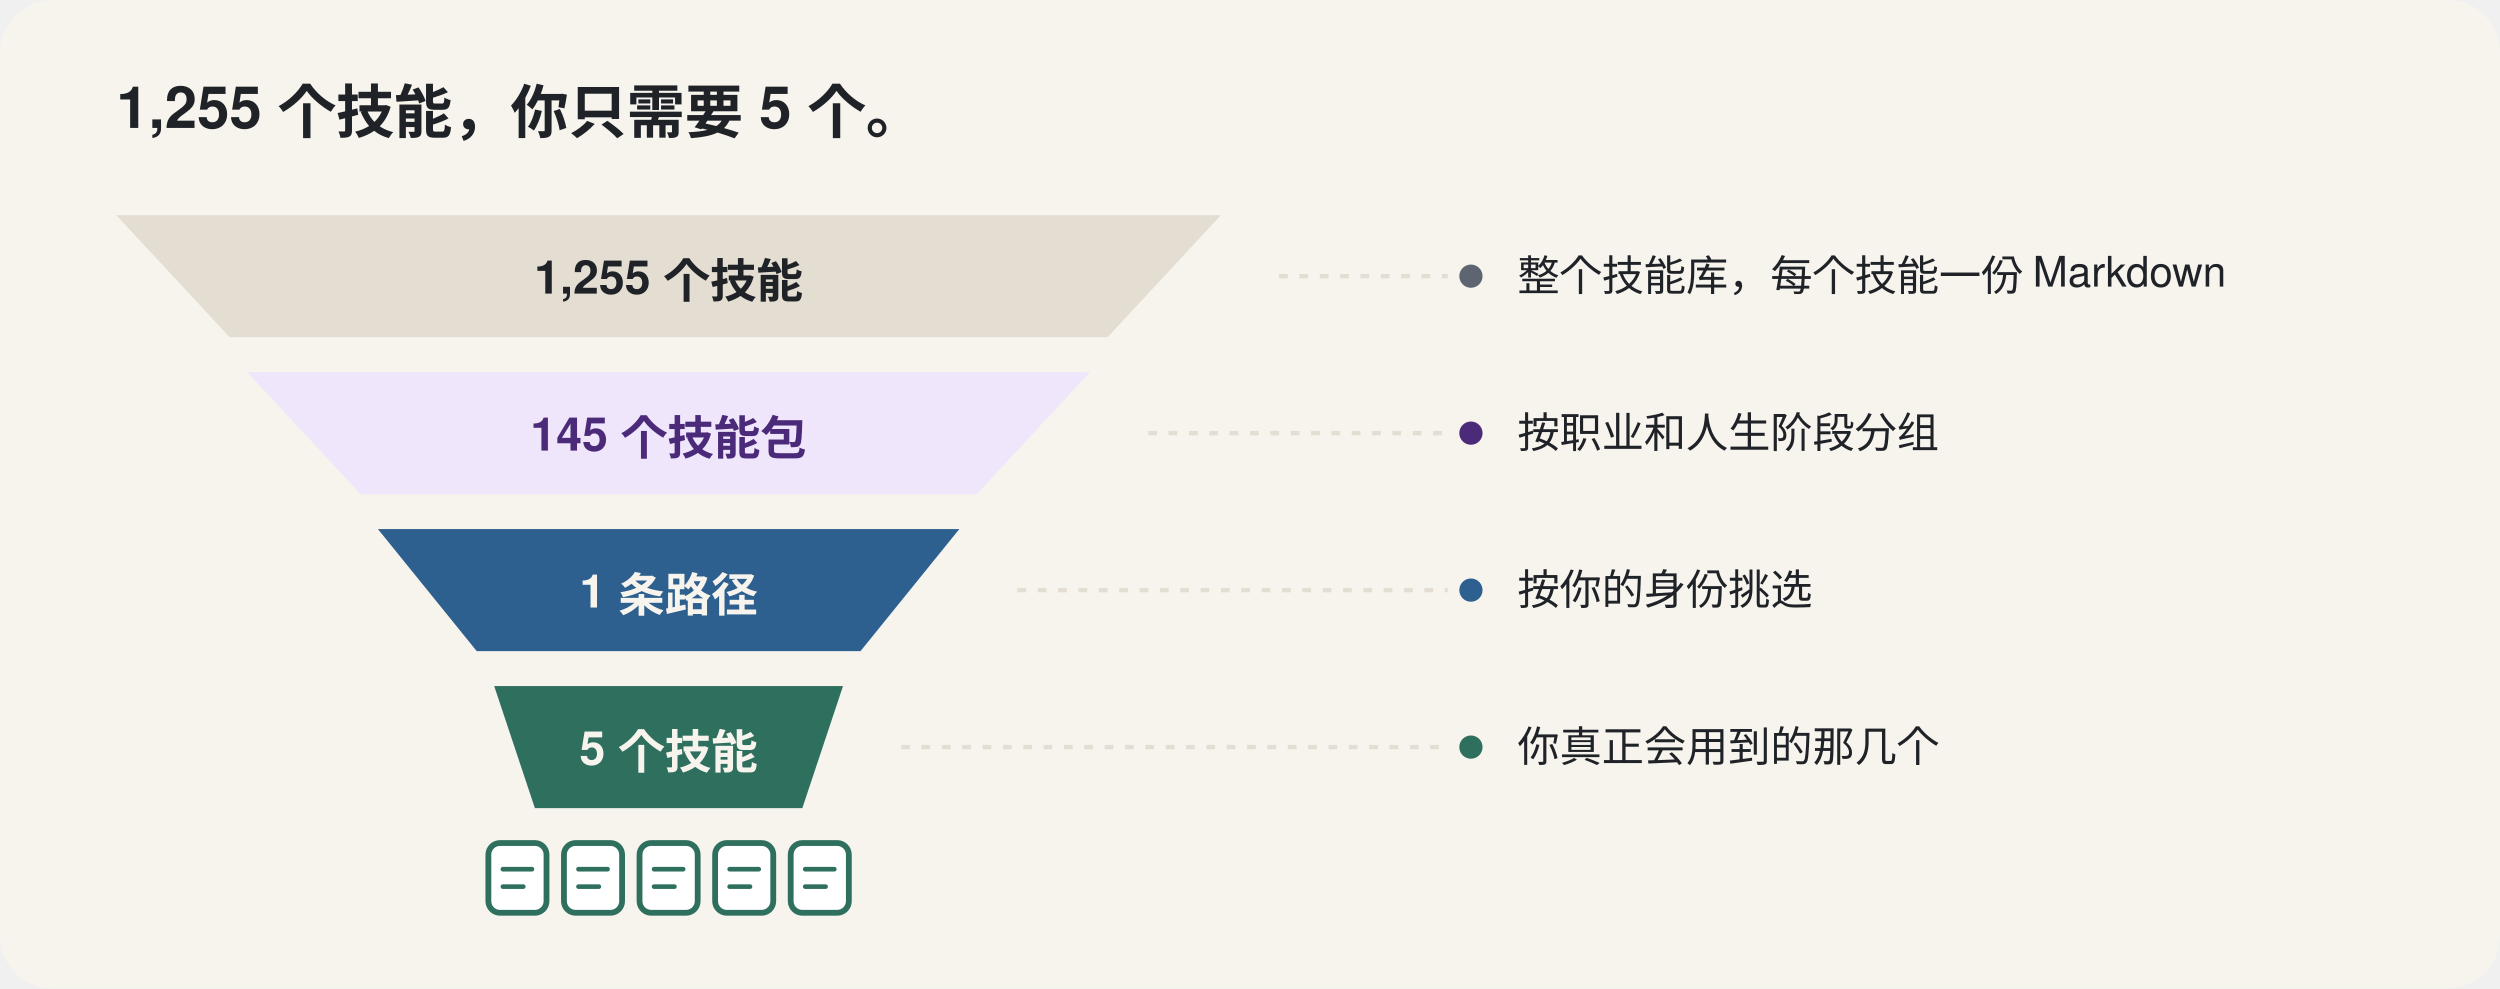
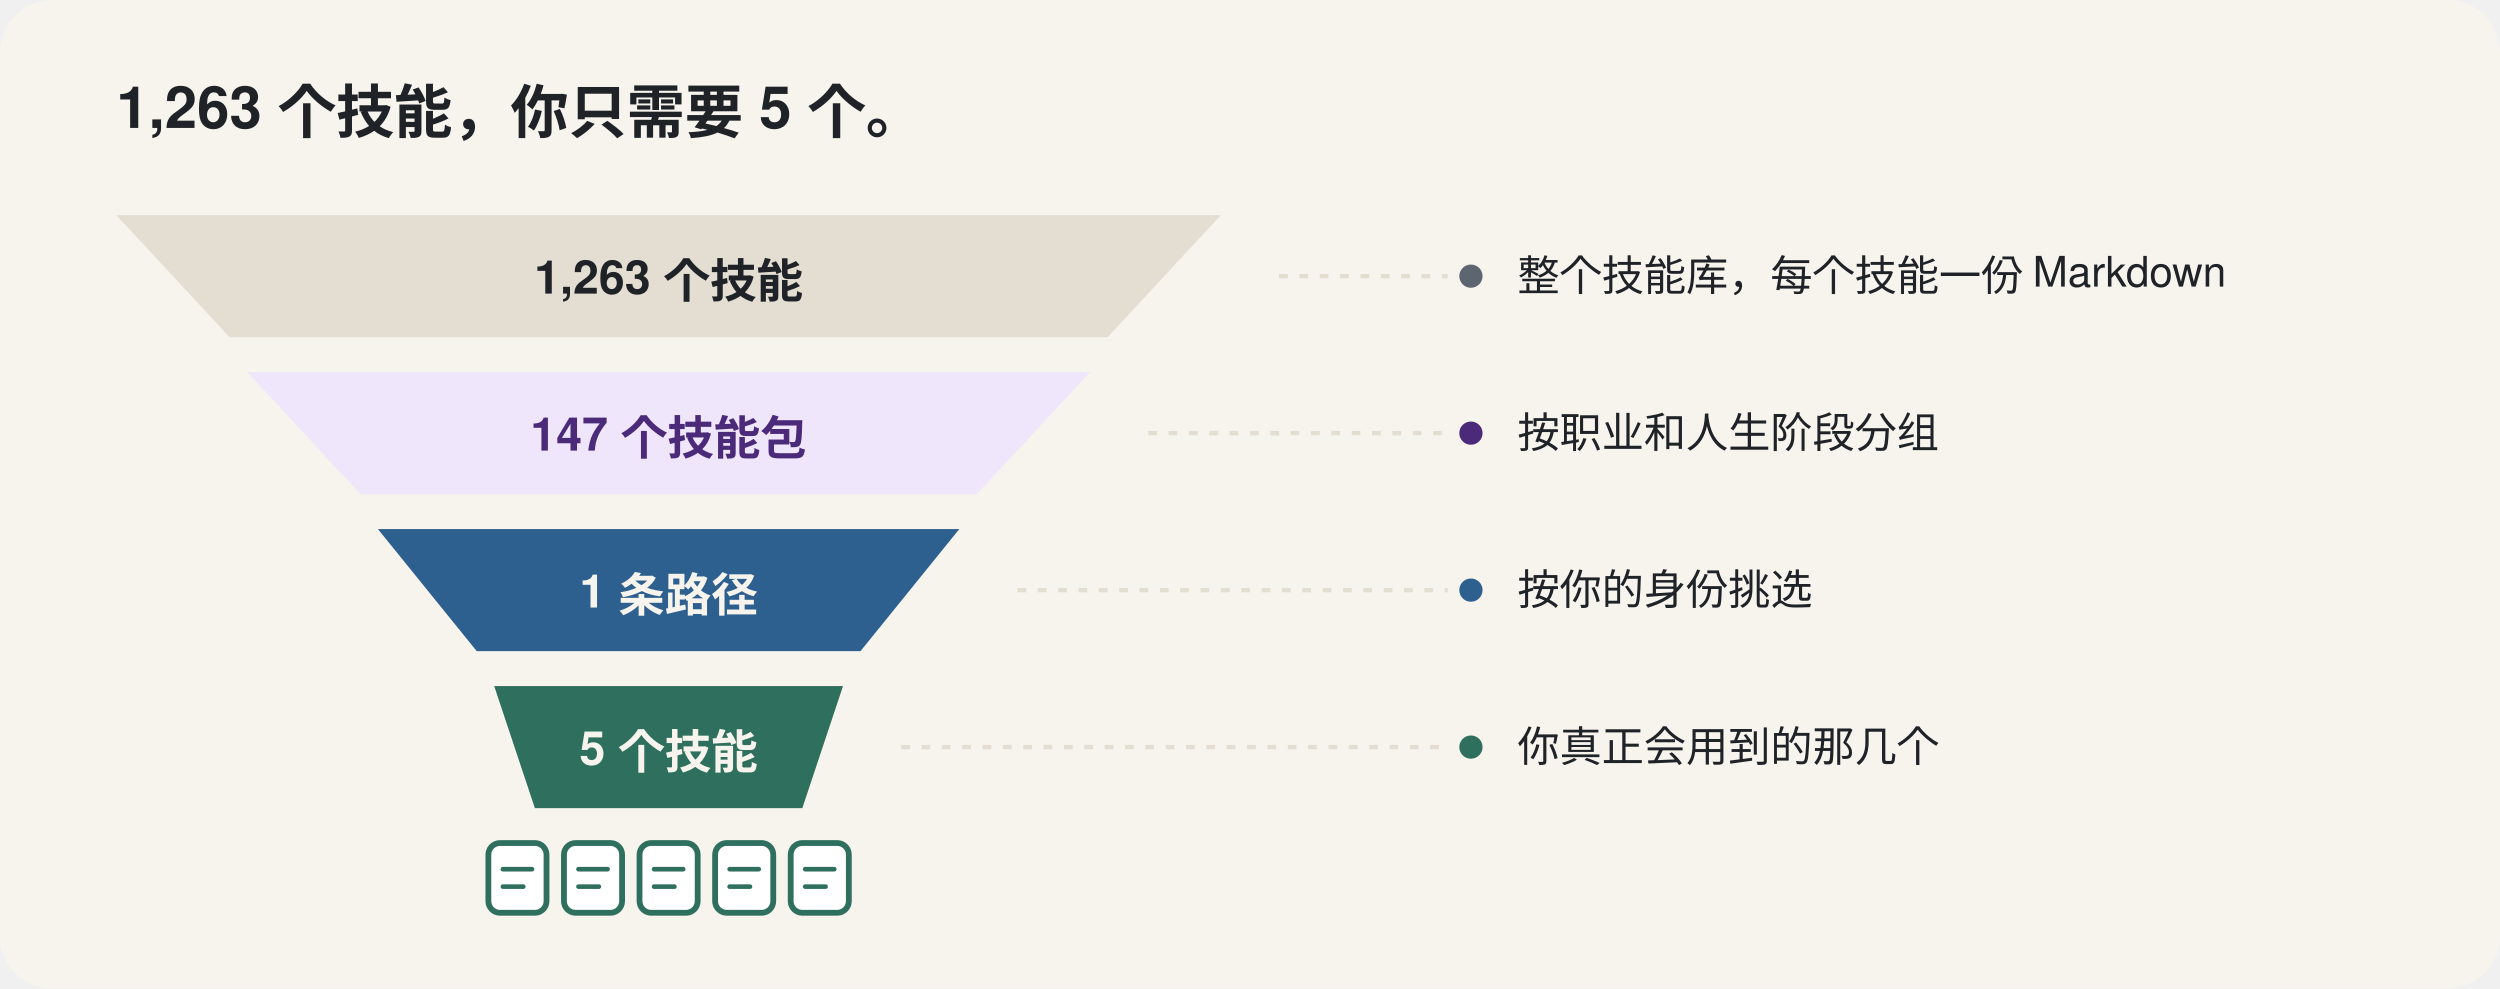
- <svg xmlns="http://www.w3.org/2000/svg" width="860" height="340" viewBox="0 0 860 340" role="img" aria-label="漏斗图：库里有 1,255 个技能、145 个技能包，选出适合你的一条路径，最后是你真正会用的 5 个技能。">
+ <svg xmlns="http://www.w3.org/2000/svg" width="860" height="340" viewBox="0 0 860 340" role="img" aria-label="漏斗图：库里有 1,263 个技能、147 个技能包，选出适合你的一条路径，最后是你真正会用的 5 个技能。">
  <style>
    text{font-family:-apple-system, BlinkMacSystemFont, 'Segoe UI', 'PingFang SC', 'Microsoft YaHei', Helvetica, Arial, sans-serif}
    .ttl{font-size:20px;font-weight:700;fill:#1f2328}
    .big{font-size:16px;font-weight:700}
    .small{font-size:14.5px;fill:#1f2328}
    @keyframes rin{0%{opacity:0;transform:translateY(8px)}6%,100%{opacity:1;transform:none}}
    .r0{animation:rin 8s 0.00s infinite both}.r1{animation:rin 8s 0.50s infinite both}.r2{animation:rin 8s 1.00s infinite both}.r3{animation:rin 8s 1.50s infinite both}@keyframes drop0{0%{transform:translate(0,0);opacity:0}8%{opacity:1}70%{transform:translate(108px,208px);opacity:1}82%,100%{transform:translate(108px,208px);opacity:0}}.d0{animation:drop0 3.6s 0.00s ease-in infinite}@keyframes drop1{0%{transform:translate(0,0);opacity:0}8%{opacity:1}70%{transform:translate(54px,208px);opacity:1}82%,100%{transform:translate(54px,208px);opacity:0}}.d1{animation:drop1 3.6s 0.45s ease-in infinite}@keyframes drop2{0%{transform:translate(0,0);opacity:0}8%{opacity:1}70%{transform:translate(0px,208px);opacity:1}82%,100%{transform:translate(0px,208px);opacity:0}}.d2{animation:drop2 3.6s 0.90s ease-in infinite}@keyframes drop3{0%{transform:translate(0,0);opacity:0}8%{opacity:1}70%{transform:translate(-54px,208px);opacity:1}82%,100%{transform:translate(-54px,208px);opacity:0}}.d3{animation:drop3 3.6s 1.35s ease-in infinite}@keyframes drop4{0%{transform:translate(0,0);opacity:0}8%{opacity:1}70%{transform:translate(-108px,208px);opacity:1}82%,100%{transform:translate(-108px,208px);opacity:0}}.d4{animation:drop4 3.6s 1.80s ease-in infinite}@keyframes drop5{0%{transform:translate(0,0);opacity:0}8%{opacity:1}70%{transform:translate(81px,208px);opacity:1}82%,100%{transform:translate(81px,208px);opacity:0}}.d5{animation:drop5 3.6s 2.25s ease-in infinite}@keyframes drop6{0%{transform:translate(0,0);opacity:0}8%{opacity:1}70%{transform:translate(-27px,208px);opacity:1}82%,100%{transform:translate(-27px,208px);opacity:0}}.d6{animation:drop6 3.6s 2.70s ease-in infinite}@keyframes drop7{0%{transform:translate(0,0);opacity:0}8%{opacity:1}70%{transform:translate(-81px,208px);opacity:1}82%,100%{transform:translate(-81px,208px);opacity:0}}.d7{animation:drop7 3.6s 3.15s ease-in infinite}
    .dot{opacity:0}
    @keyframes pop{0%,40%{opacity:0;transform:translateY(-6px)}55%,100%{opacity:1;transform:none}}
    .f{animation:pop 8s infinite both}
    @media (prefers-reduced-motion: reduce){.r0,.r1,.r2,.r3,.f{animation:none!important;opacity:1!important}.dot{animation:none!important;opacity:0!important}}
  </style>
  <rect width="860" height="340" rx="18" fill="#f7f4ee" />
-   <text x="40" y="44" class="ttl">1,255 个技能，你只需要 5 个。</text>
+   <text x="40" y="44" class="ttl">1,263 个技能，你只需要 5 个。</text>
  <g class="r0">
    <path d="M40 74H420L381 116H79Z" fill="#e3ddd2" />
-     <text x="230" y="101" text-anchor="middle" class="big" fill="#1f2328">1,255 个技能</text>
+     <text x="230" y="101" text-anchor="middle" class="big" fill="#1f2328">1,263 个技能</text>
    <path d="M440 95H498" stroke="#e3ddd2" stroke-width="1.5" stroke-dasharray="3 4" />
    <circle cx="506" cy="95" r="4" fill="#5d6670" />
    <text x="522" y="100" class="small">整个技能库，每个技能一份 Markdown</text>
  </g>
  <g class="r1">
    <path d="M85 128H375L336 170H124Z" fill="#efe6fb" />
-     <text x="230" y="155" text-anchor="middle" class="big" fill="#4b2a7a">145 个技能包</text>
+     <text x="230" y="155" text-anchor="middle" class="big" fill="#4b2a7a">147 个技能包</text>
    <path d="M395 149H498" stroke="#e3ddd2" stroke-width="1.5" stroke-dasharray="3 4" />
    <circle cx="506" cy="149" r="4" fill="#4b2a7a" />
    <text x="522" y="154" class="small">按职业和人生阶段分组</text>
  </g>
  <g class="r2">
    <path d="M130 182H330L296 224H164Z" fill="#2d5f8f" />
    <text x="230" y="209" text-anchor="middle" class="big" fill="#f7f4ee">1 条路径</text>
    <path d="M350 203H498" stroke="#e3ddd2" stroke-width="1.5" stroke-dasharray="3 4" />
    <circle cx="506" cy="203" r="4" fill="#2d5f8f" />
    <text x="522" y="208" class="small">按你的身份挑选</text>
  </g>
  <g class="r3">
    <path d="M170 236H290L276 278H184Z" fill="#2f6f5e" />
    <text x="230" y="263" text-anchor="middle" class="big" fill="#f7f4ee">5 个技能</text>
    <path d="M310 257H498" stroke="#e3ddd2" stroke-width="1.5" stroke-dasharray="3 4" />
    <circle cx="506" cy="257" r="4" fill="#2f6f5e" />
    <text x="522" y="262" class="small">你真正会用到的那几个</text>
  </g>
  <circle cx="110" cy="60" r="4" fill="#c46f1f" class="dot d0" />
  <circle cx="170" cy="60" r="4" fill="#c46f1f" class="dot d1" />
  <circle cx="230" cy="60" r="4" fill="#c46f1f" class="dot d2" />
  <circle cx="290" cy="60" r="4" fill="#c46f1f" class="dot d3" />
  <circle cx="350" cy="60" r="4" fill="#c46f1f" class="dot d4" />
  <circle cx="140" cy="60" r="4" fill="#c46f1f" class="dot d5" />
  <circle cx="260" cy="60" r="4" fill="#c46f1f" class="dot d6" />
  <circle cx="320" cy="60" r="4" fill="#c46f1f" class="dot d7" />
  <rect x="168" y="290" width="20" height="24" rx="4" fill="#ffffff" stroke="#2f6f5e" stroke-width="2" class="f" style="animation-delay:2.00s" />
  <path d="M173 299h10M173 305h7" stroke="#2f6f5e" stroke-width="1.6" stroke-linecap="round" class="f" style="animation-delay:2.00s" />
  <rect x="194" y="290" width="20" height="24" rx="4" fill="#ffffff" stroke="#2f6f5e" stroke-width="2" class="f" style="animation-delay:2.15s" />
  <path d="M199 299h10M199 305h7" stroke="#2f6f5e" stroke-width="1.6" stroke-linecap="round" class="f" style="animation-delay:2.15s" />
  <rect x="220" y="290" width="20" height="24" rx="4" fill="#ffffff" stroke="#2f6f5e" stroke-width="2" class="f" style="animation-delay:2.30s" />
  <path d="M225 299h10M225 305h7" stroke="#2f6f5e" stroke-width="1.6" stroke-linecap="round" class="f" style="animation-delay:2.30s" />
  <rect x="246" y="290" width="20" height="24" rx="4" fill="#ffffff" stroke="#2f6f5e" stroke-width="2" class="f" style="animation-delay:2.45s" />
  <path d="M251 299h10M251 305h7" stroke="#2f6f5e" stroke-width="1.6" stroke-linecap="round" class="f" style="animation-delay:2.45s" />
  <rect x="272" y="290" width="20" height="24" rx="4" fill="#ffffff" stroke="#2f6f5e" stroke-width="2" class="f" style="animation-delay:2.60s" />
  <path d="M277 299h10M277 305h7" stroke="#2f6f5e" stroke-width="1.6" stroke-linecap="round" class="f" style="animation-delay:2.60s" />
</svg>
